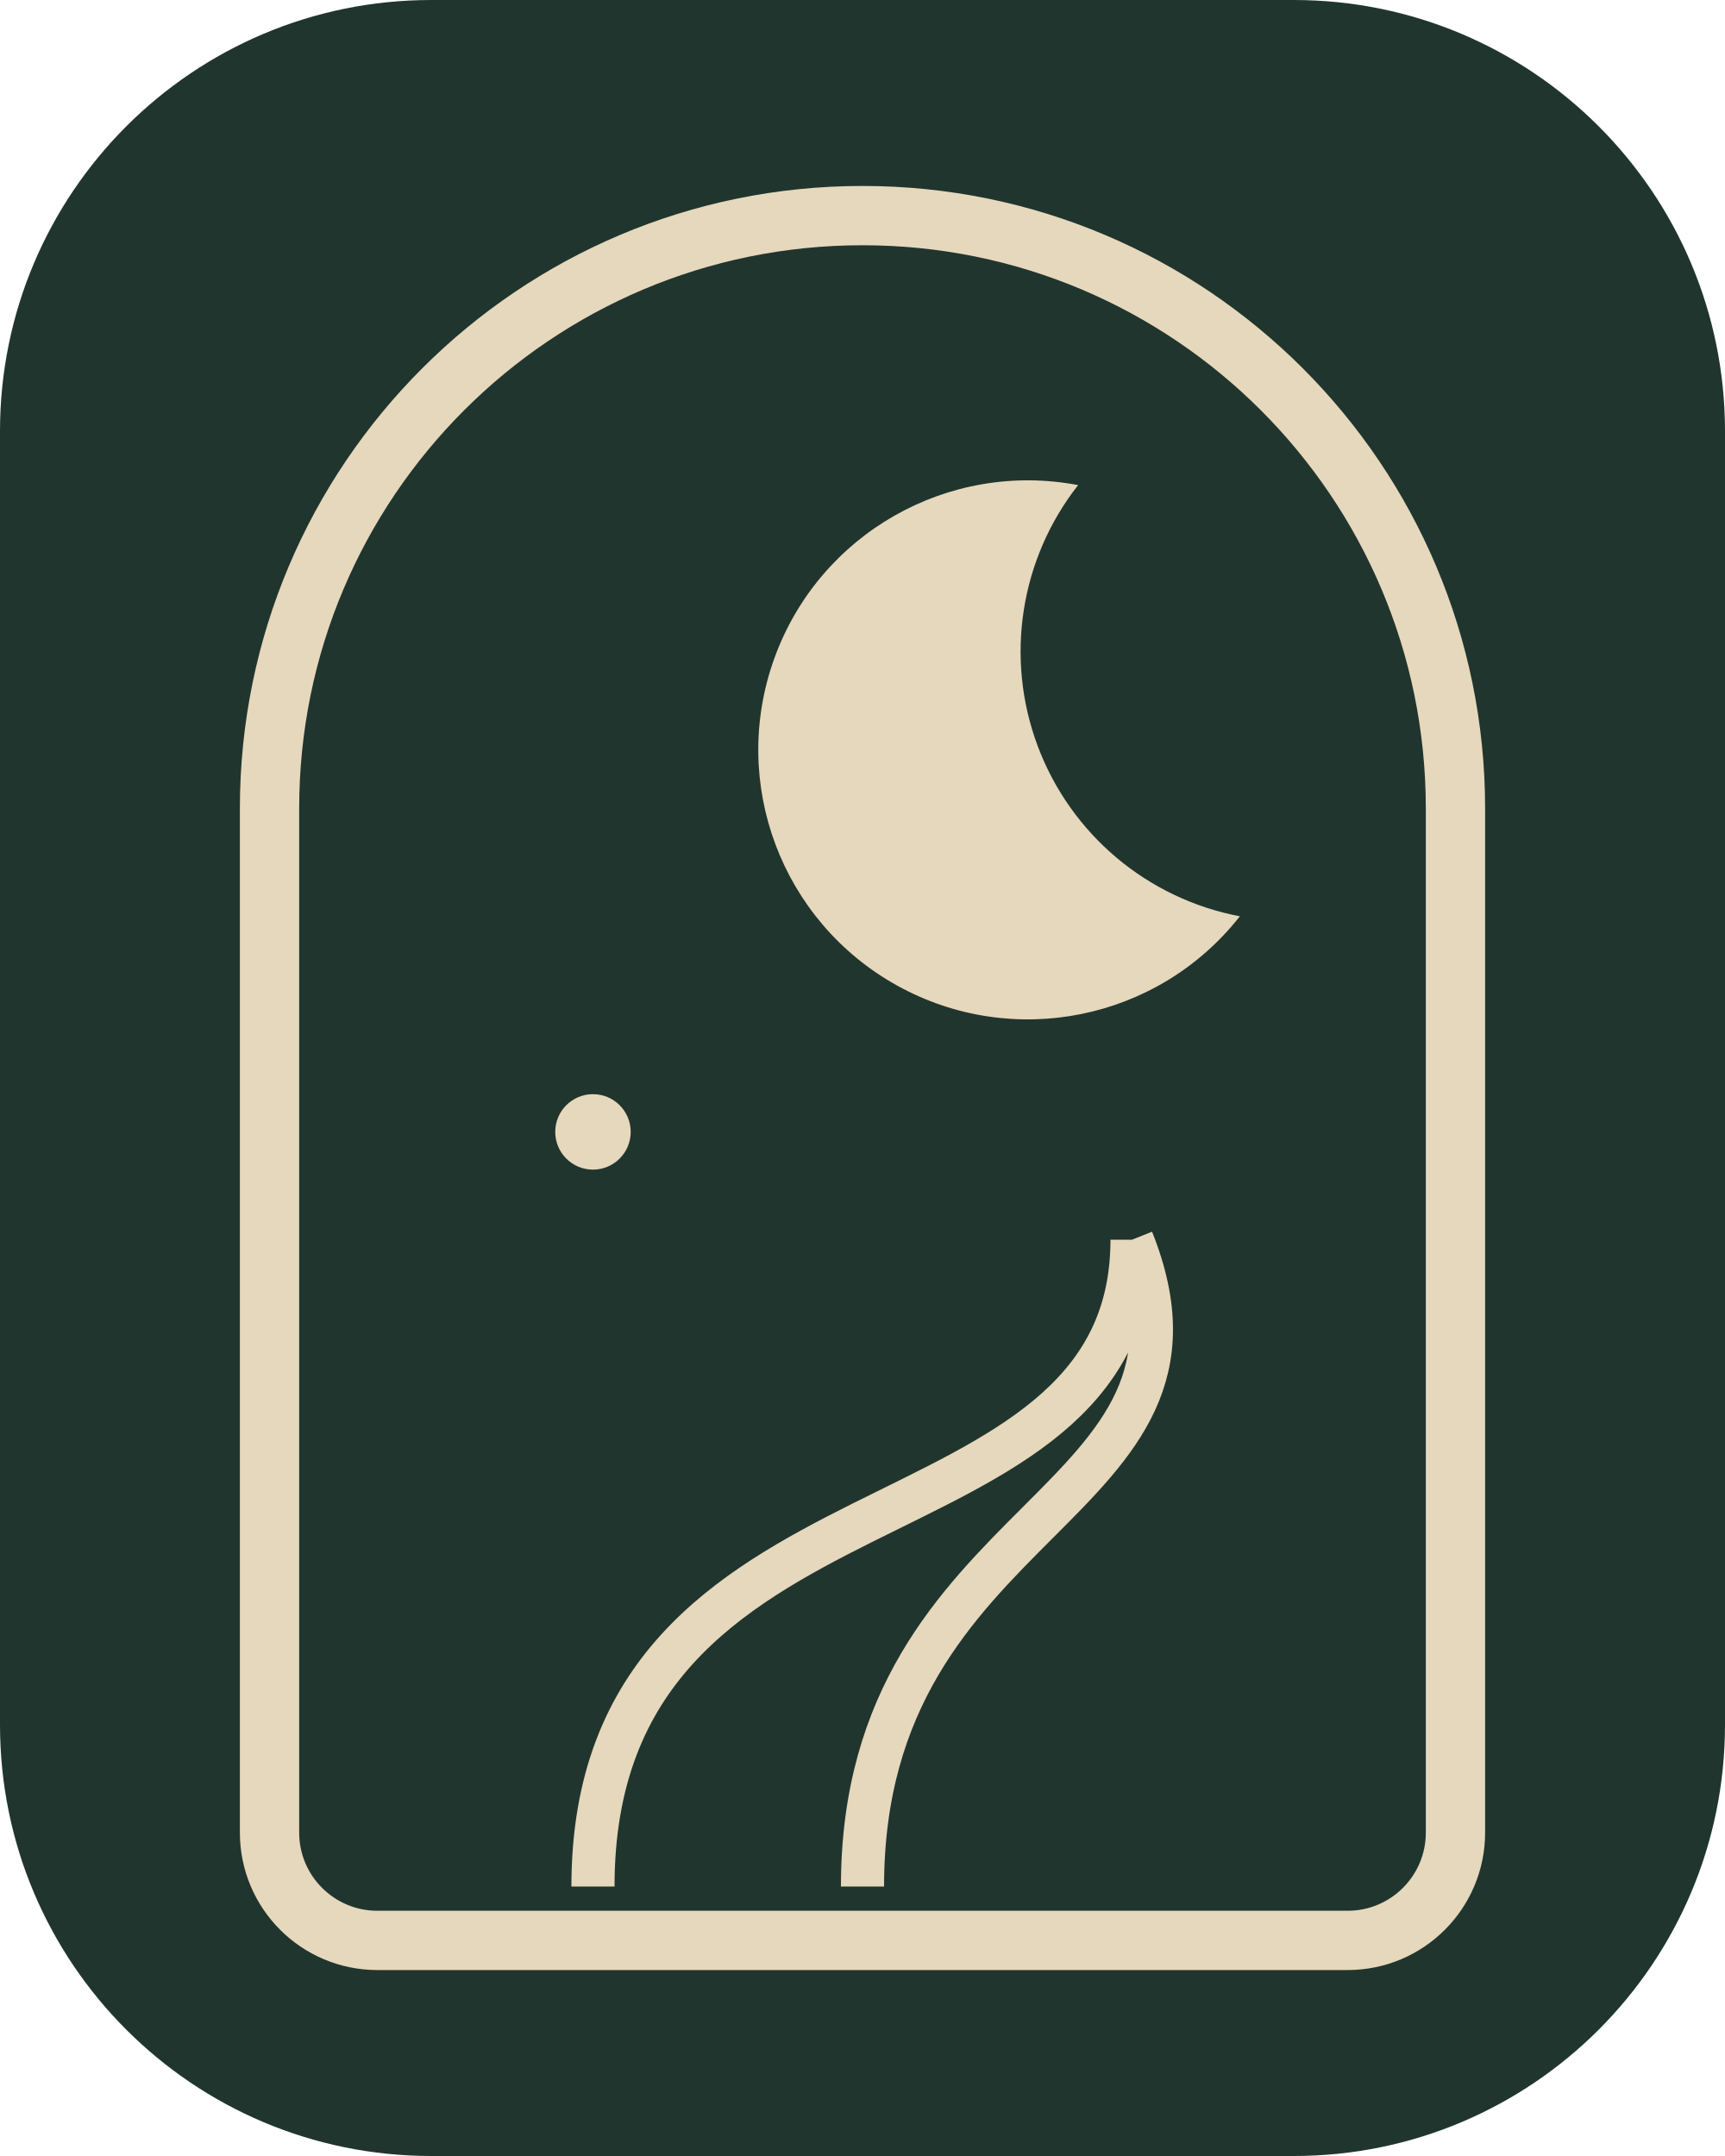
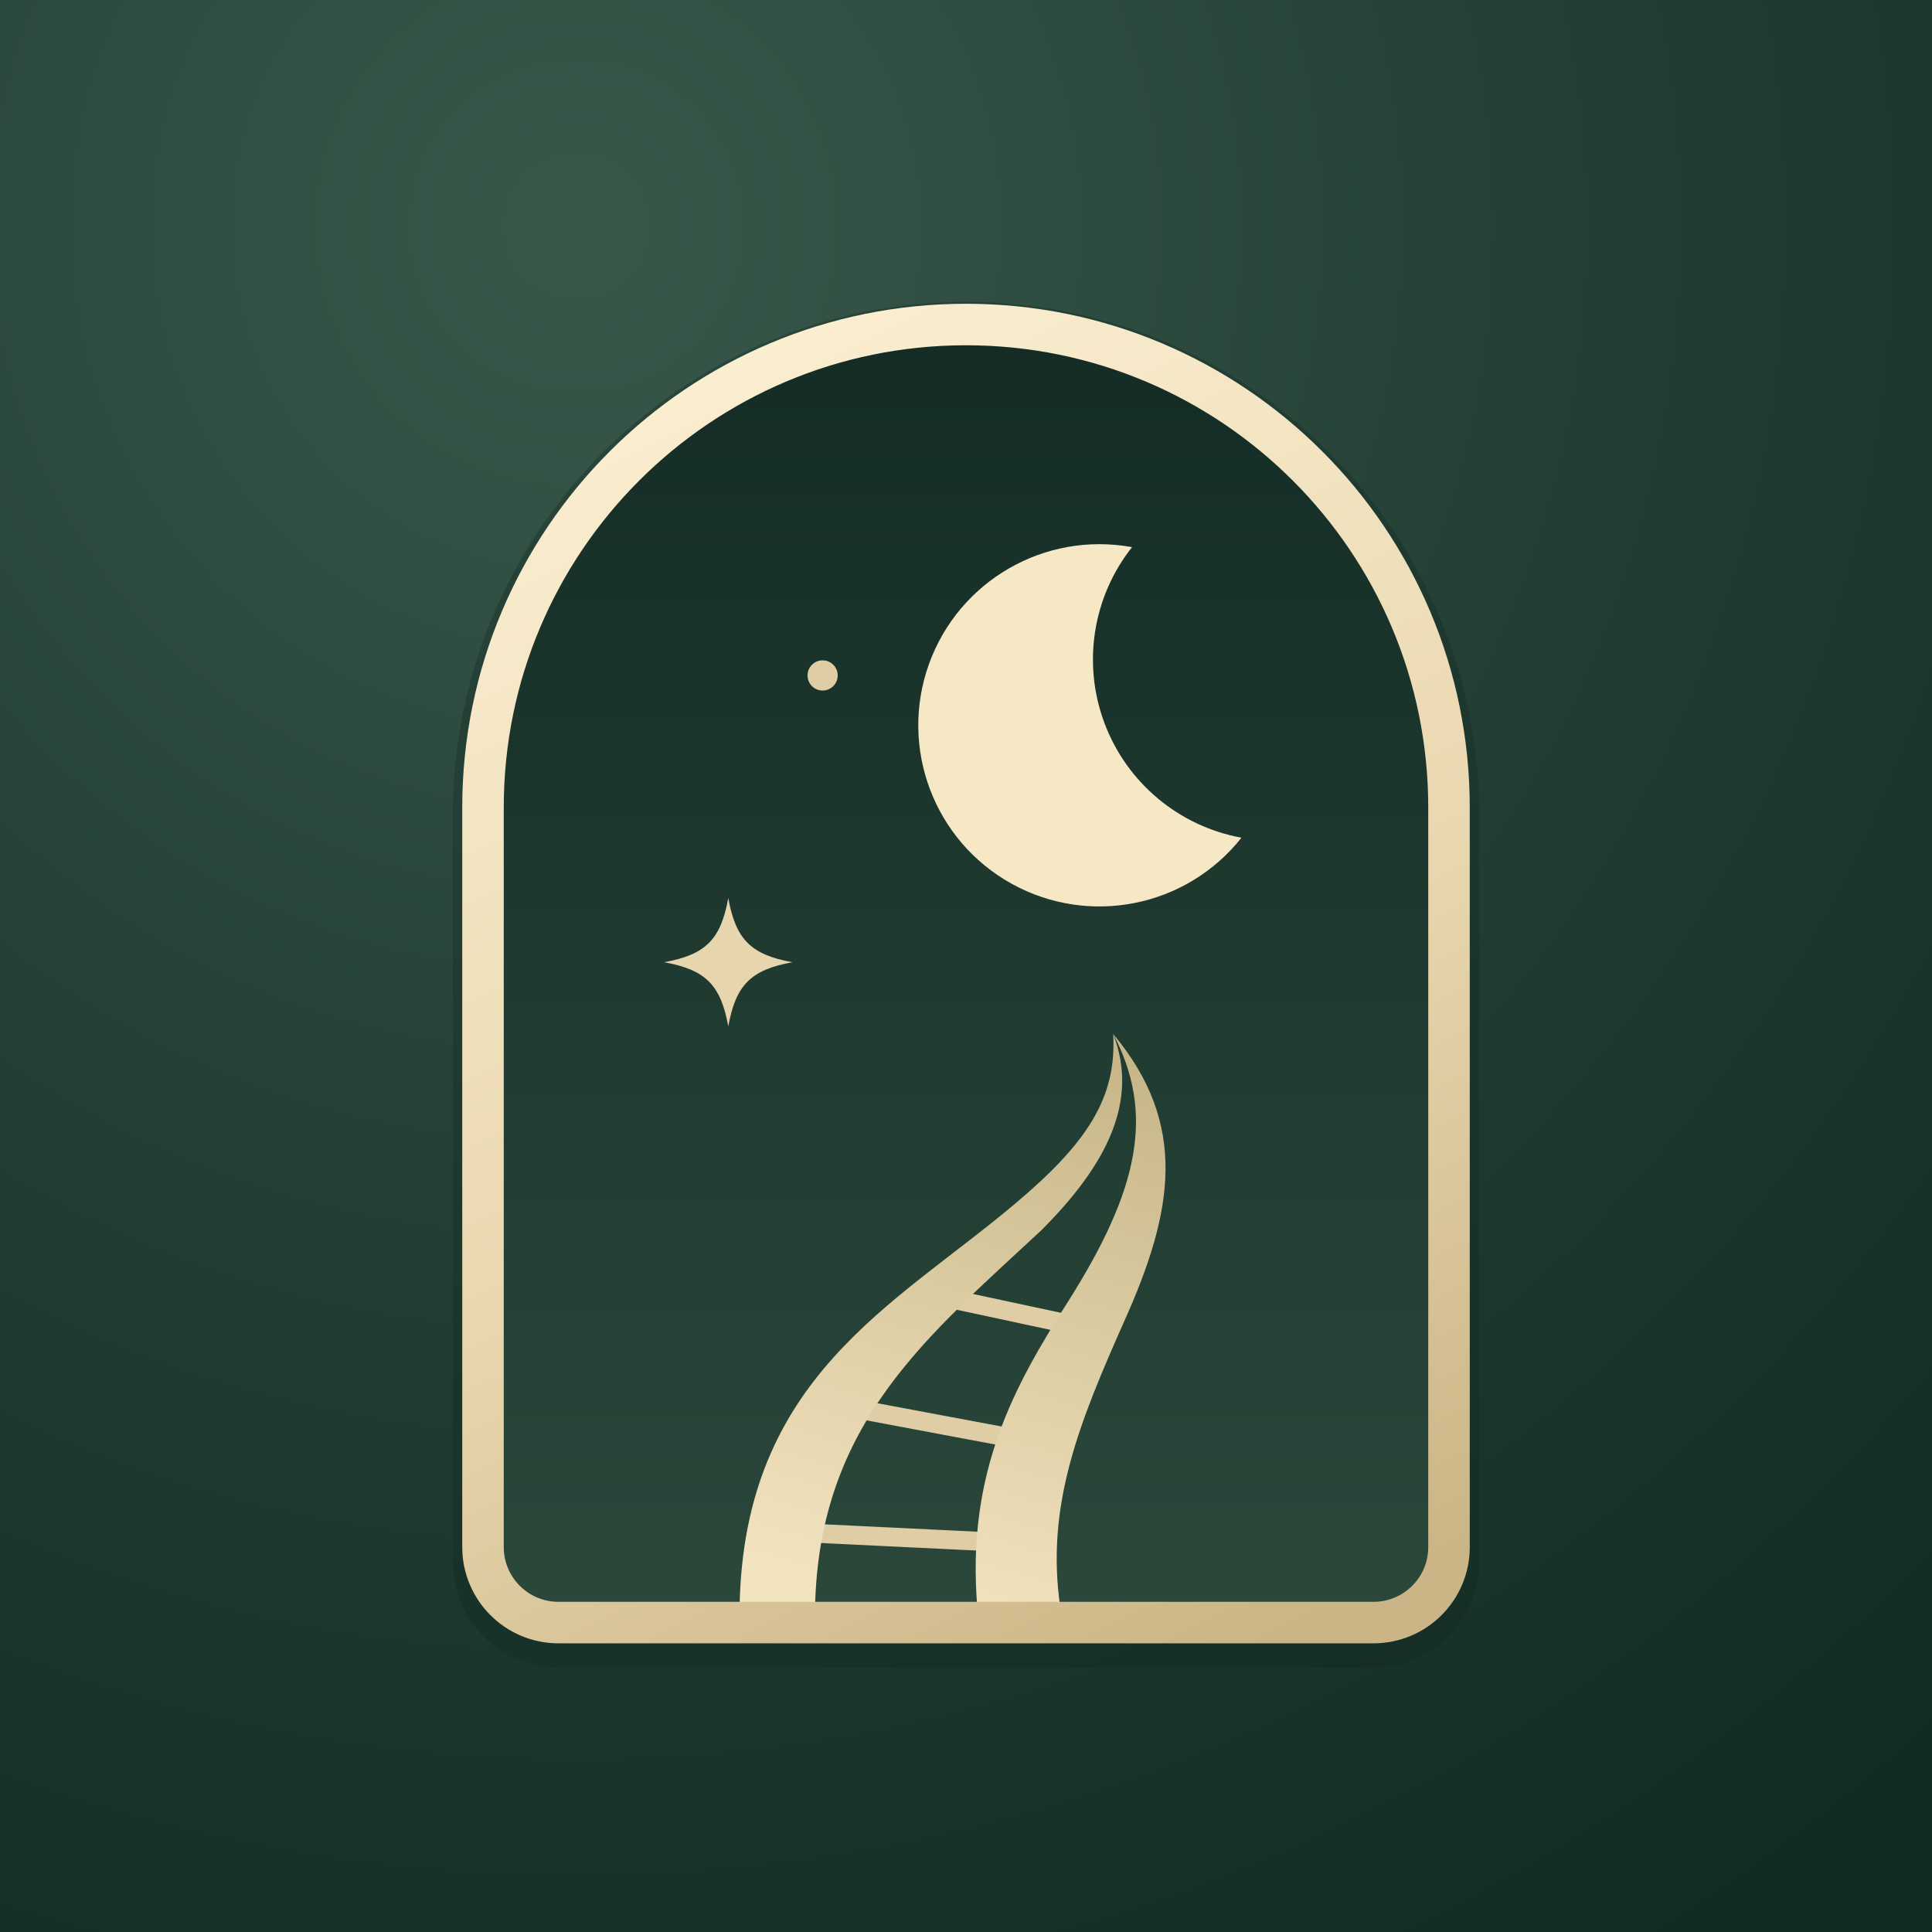
- <svg xmlns="http://www.w3.org/2000/svg" viewBox="0 0 32 40" fill="none">
-   <rect width="32" height="40" rx="8" fill="#21352f" />
-   <path d="M5 34V15a11 11 0 0 1 22 0v19a2 2 0 0 1-2 2H7a2 2 0 0 1-2-2Z" stroke="#e6d8bc" stroke-width="1.1" />
-   <path d="M20 9a5 5 0 1 0 3 8 5 5 0 0 1-3-8Z" fill="#e6d8bc" />
-   <path d="M11 35c0-8 10-6 10-12M16 35c0-7 7-7 5-12" stroke="#e6d8bc" stroke-width=".8" />
-   <circle cx="11" cy="21" r=".7" fill="#e6d8bc" />
+ <svg xmlns="http://www.w3.org/2000/svg" width="512" height="512" viewBox="0 0 512 512" fill="none">
+   <defs>
+     <radialGradient id="forest" cx=".3" cy=".12" r="1.05">
+       <stop stop-color="#39584a" />
+       <stop offset=".55" stop-color="#213c32" />
+       <stop offset="1" stop-color="#122b24" />
+     </radialGradient>
+     <linearGradient id="night" x1="256" y1="90" x2="256" y2="430" gradientUnits="userSpaceOnUse">
+       <stop stop-color="#142c25" />
+       <stop offset="1" stop-color="#2b483b" />
+     </linearGradient>
+     <linearGradient id="ivory" x1="174" y1="94" x2="340" y2="434" gradientUnits="userSpaceOnUse">
+       <stop stop-color="#fbefd2" />
+       <stop offset=".55" stop-color="#e9d7af" />
+       <stop offset="1" stop-color="#cbb586" />
+     </linearGradient>
+     <linearGradient id="rails" x1="280" y1="276" x2="235" y2="426" gradientUnits="userSpaceOnUse">
+       <stop stop-color="#c7b688" />
+       <stop offset="1" stop-color="#f3e4c0" />
+     </linearGradient>
+   </defs>
+   <path fill="url(#forest)" d="M0 0h512v512H0z" />
+   <path d="M148 434a20 20 0 0 1-20-20V216a128 128 0 0 1 256 0v198a20 20 0 0 1-20 20Z" stroke="#10251e" stroke-opacity=".3" stroke-width="16" />
+   <path d="M148 430a20 20 0 0 1-20-20V214a128 128 0 0 1 256 0v196a20 20 0 0 1-20 20Z" fill="url(#night)" />
+   <path d="M300 145a48 48 0 1 0 29 77 48 48 0 0 1-29-77Z" fill="#f7e8c5" />
+   <path d="M193 238c2 11 6 15 17 17-11 2-15 6-17 17-2-11-6-15-17-17 11-2 15-6 17-17Z" fill="#e7d5ad" />
+   <circle cx="218" cy="179" r="4" fill="#dfcea5" />
+   <g stroke="#dfcda5" stroke-linecap="round" stroke-width="5">
+     <path d="m251 344 42 9" />
+     <path d="m225 373 48 9" />
+     <path d="m209 406 62 3" />
+   </g>
+   <g fill="url(#rails)">
+     <path d="M196 426c1-61 41-80 73-107 19-16 27-28 26-45 7 18-2 35-19 52-30 28-59 51-60 100Z" />
+     <path d="M259 426c-3-36 10-59 24-81 19-30 23-50 12-71 20 24 16 47 3 76-12 27-21 49-17 76Z" />
+   </g>
+   <path d="M148 430a20 20 0 0 1-20-20V214a128 128 0 0 1 256 0v196a20 20 0 0 1-20 20Z" stroke="url(#ivory)" stroke-width="11" />
</svg>
